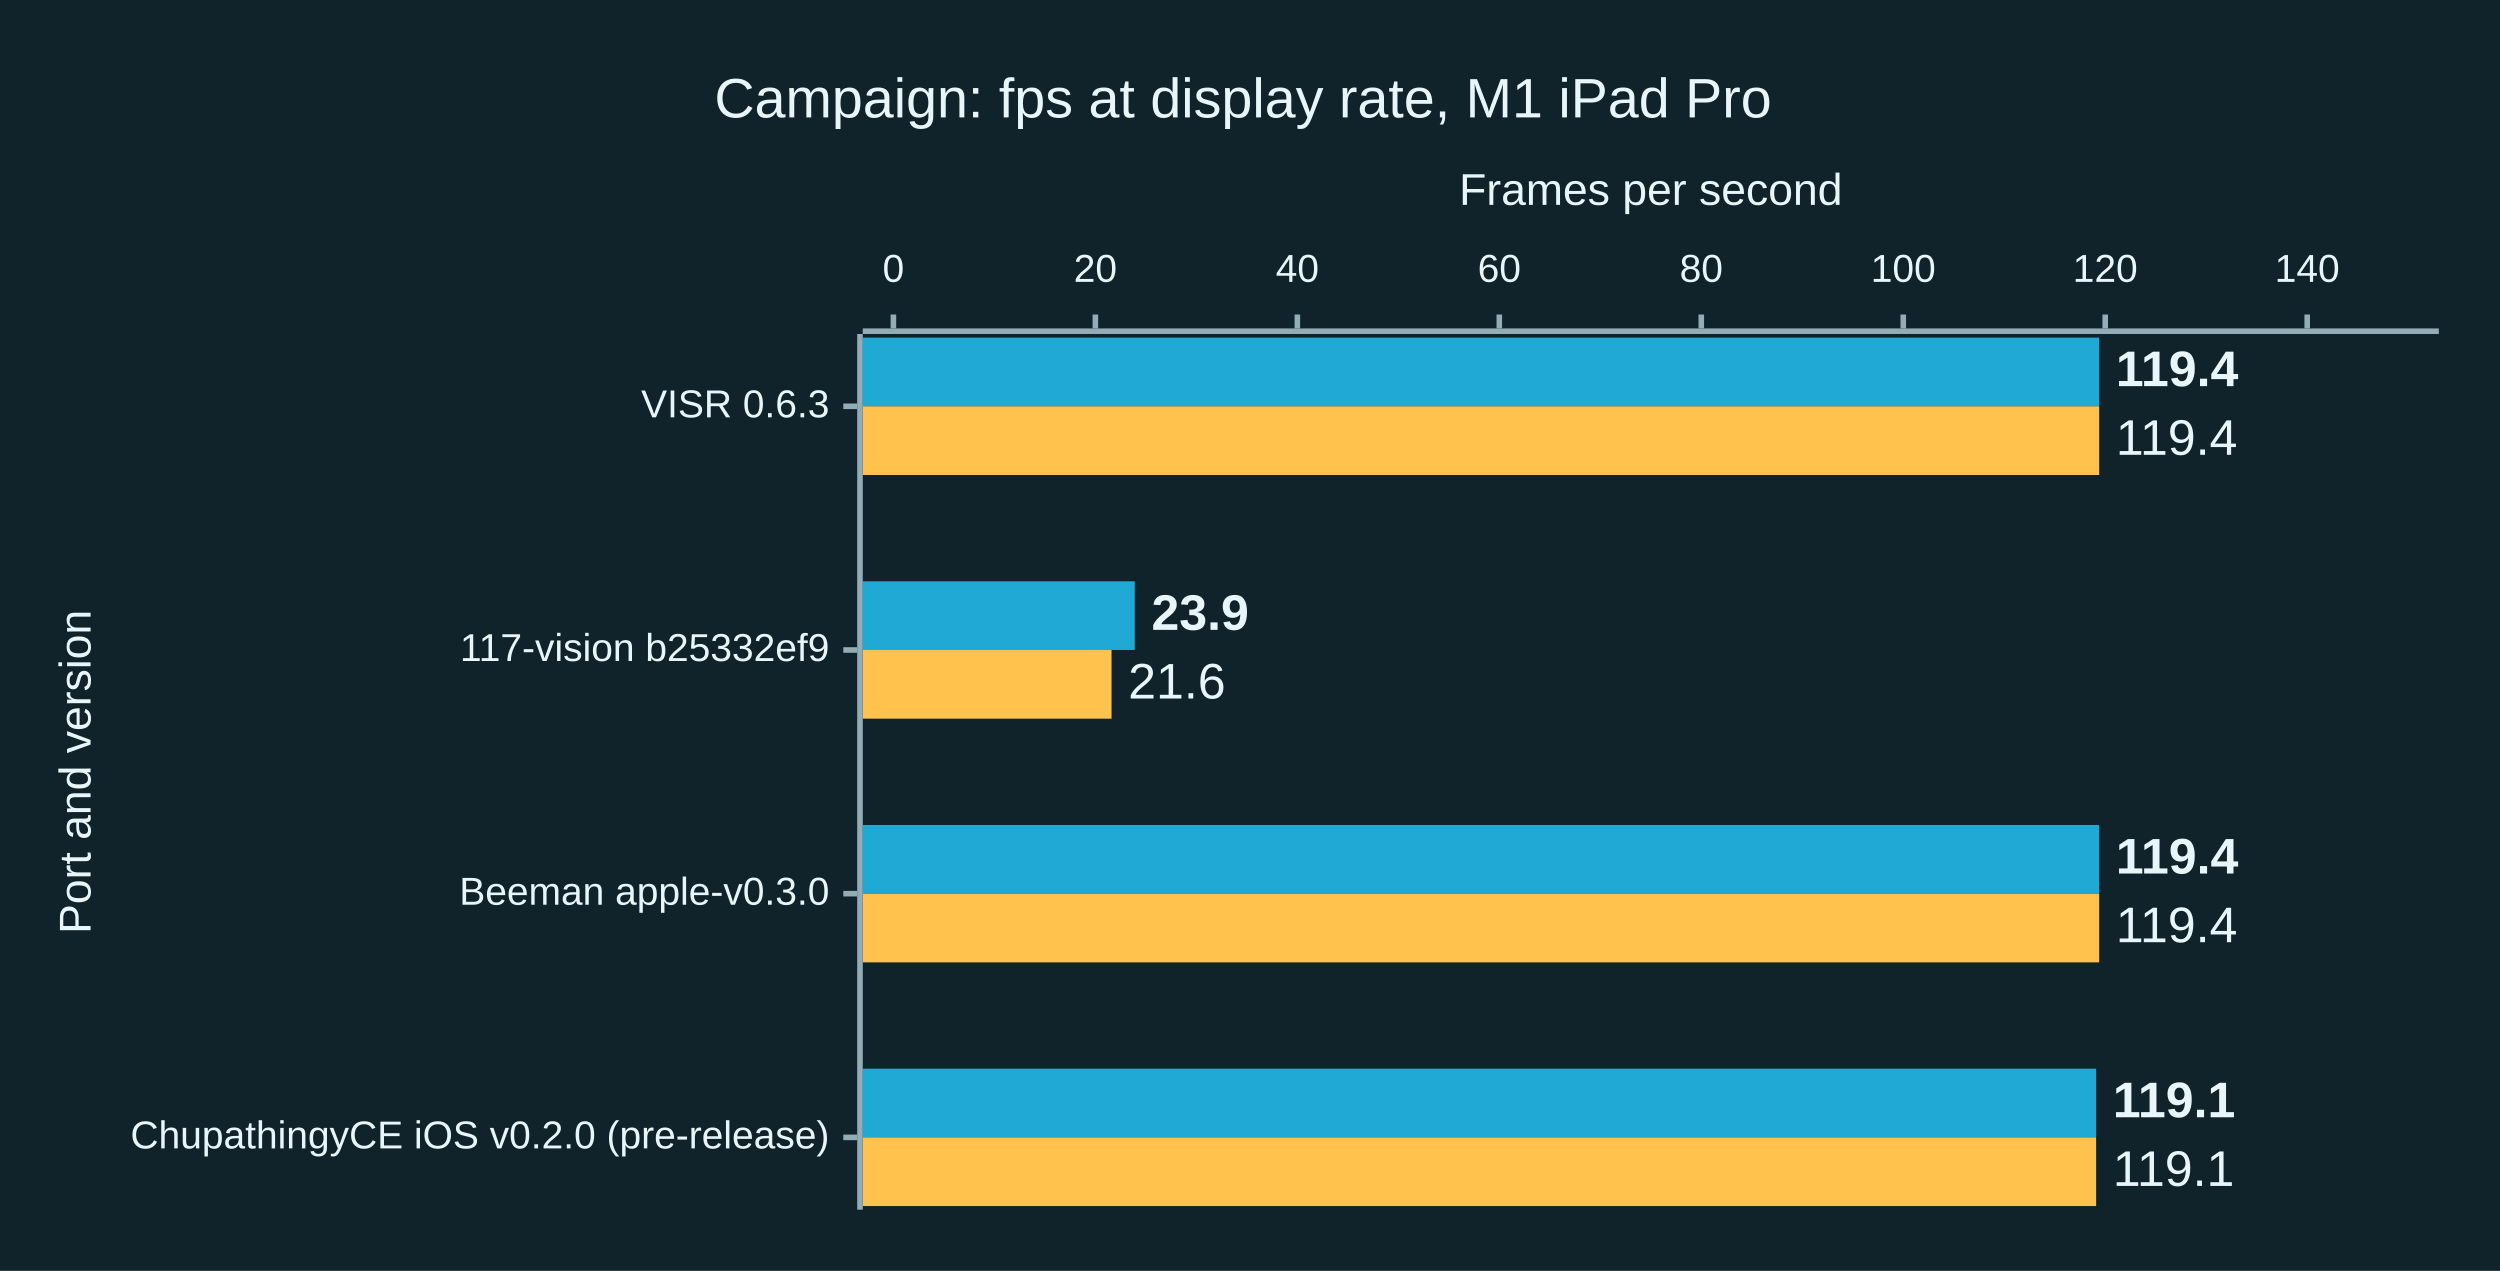
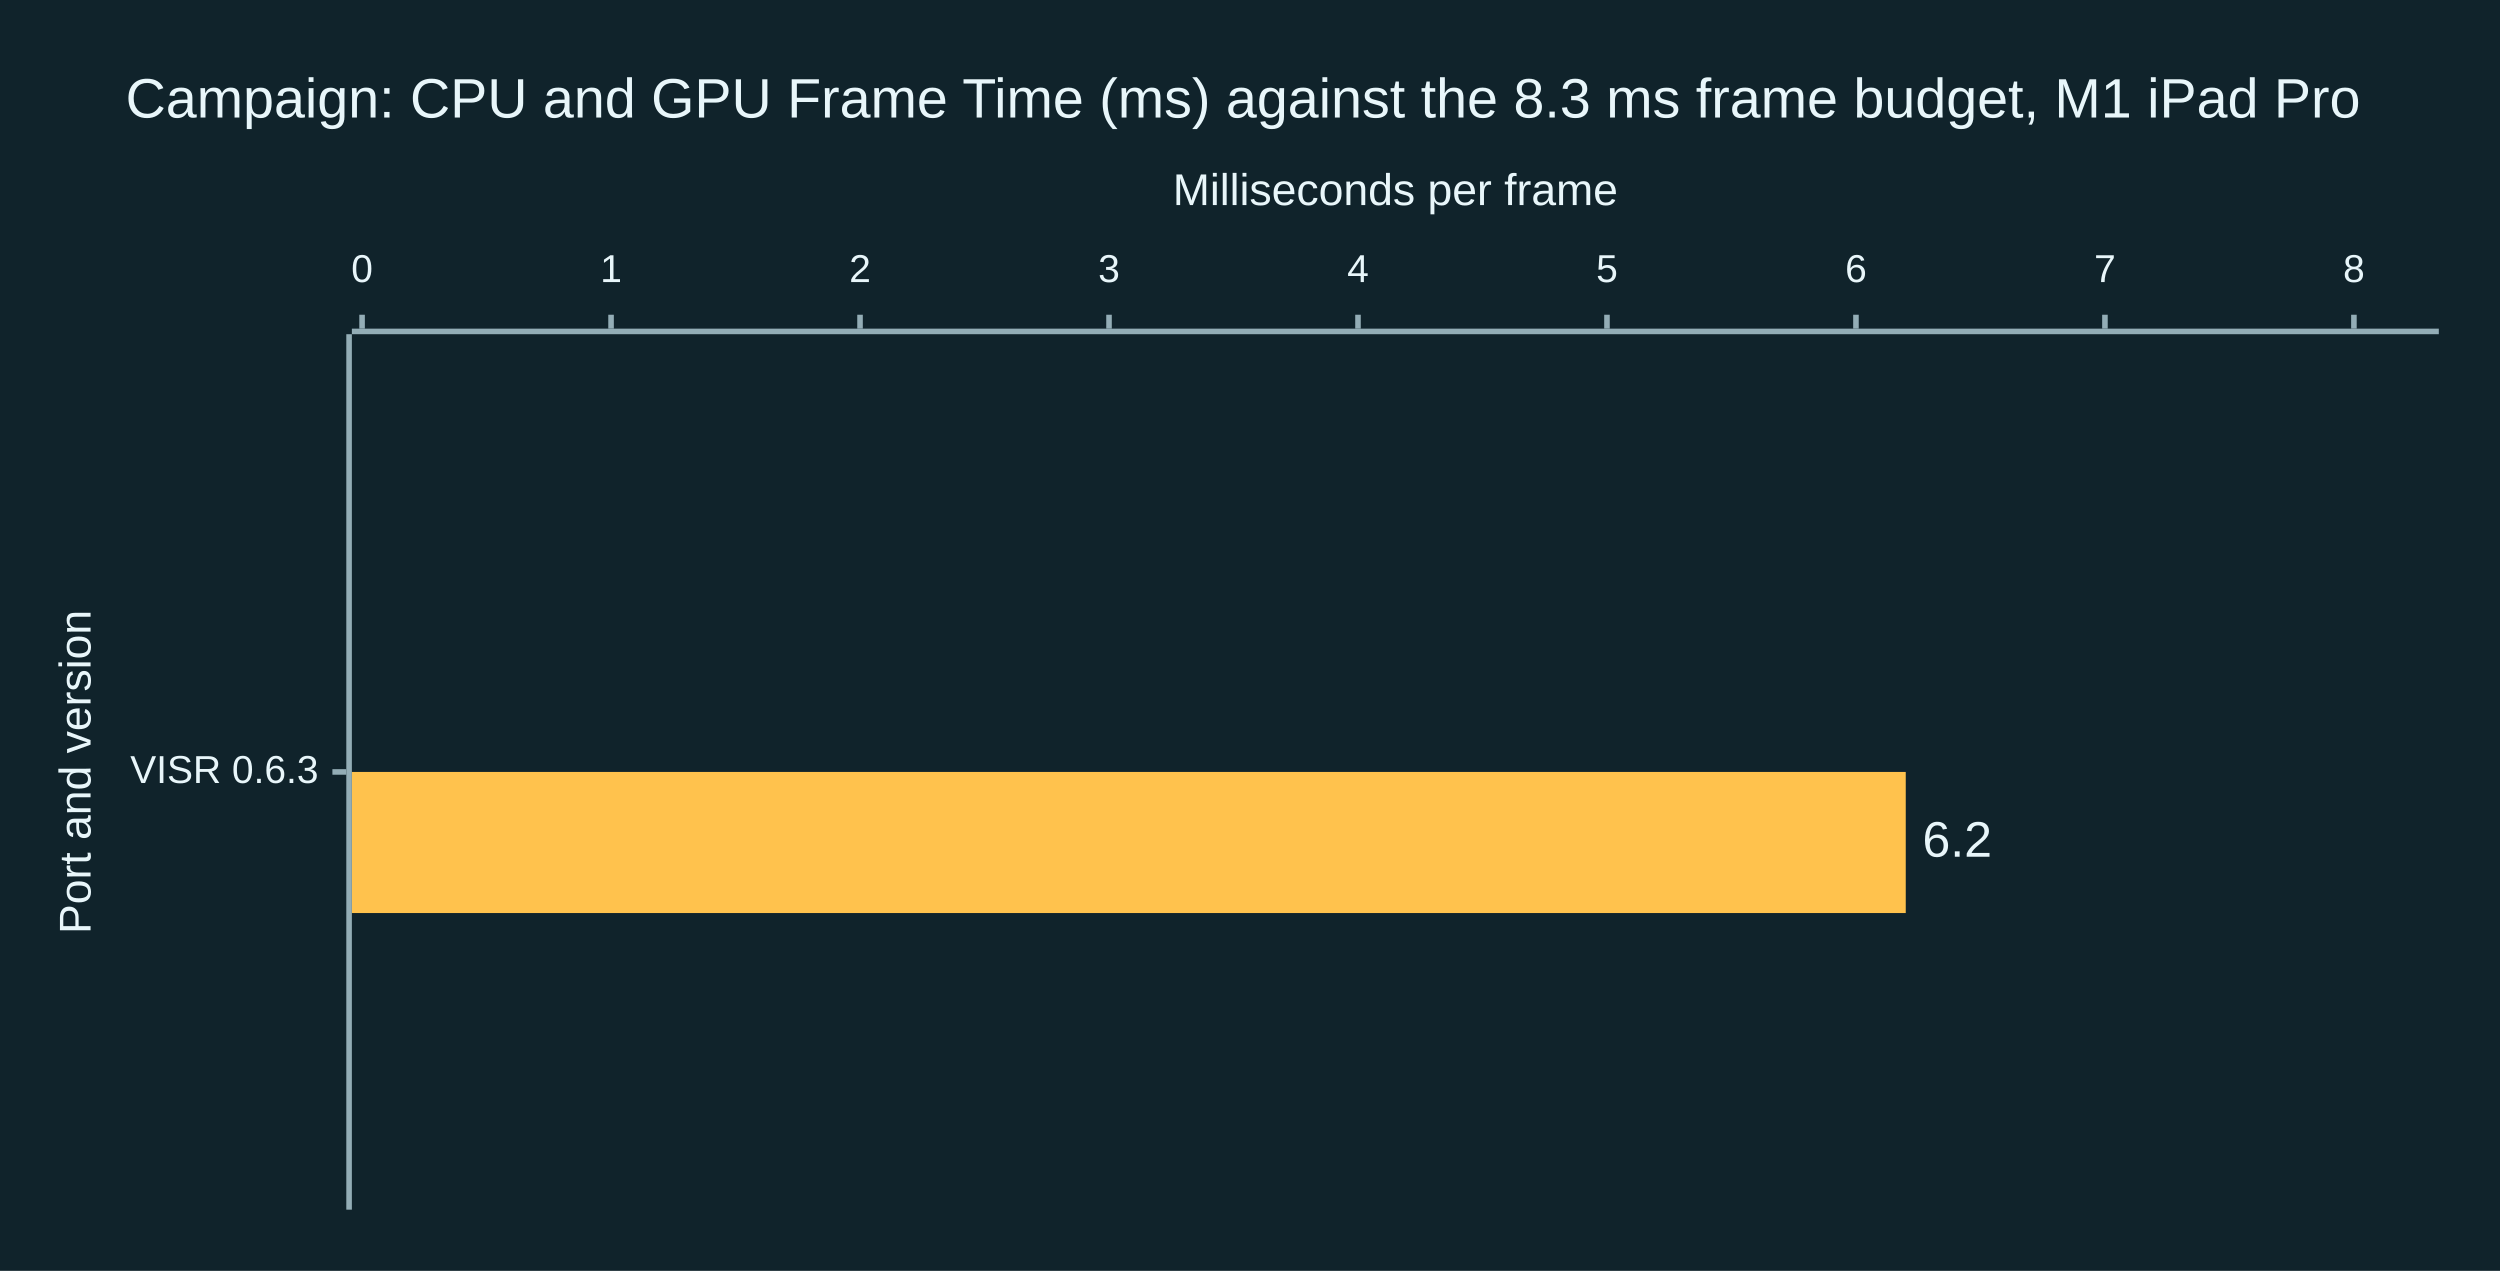
<svg xmlns="http://www.w3.org/2000/svg" color="#e8f6fa" id="static" width="100%" style="max-width: 899px;" viewBox="-17 -15 899 457" role="graphics-document document" aria-roledescription="xychart">
  <style>#static{font-family:"trebuchet ms",verdana,arial,sans-serif;font-size:16px;fill:#333;}@keyframes edge-animation-frame{from{stroke-dashoffset:0;}}@keyframes dash{to{stroke-dashoffset:0;}}#static .edge-animation-slow{stroke-dasharray:9,5!important;stroke-dashoffset:900;animation:dash 50s linear infinite;stroke-linecap:round;}#static .edge-animation-fast{stroke-dasharray:9,5!important;stroke-dashoffset:900;animation:dash 20s linear infinite;stroke-linecap:round;}#static .error-icon{fill:hsl(220.588, 100%, 98.333%);}#static .error-text{fill:rgb(8.5, 5.75, 0);stroke:rgb(8.5, 5.75, 0);}#static .edge-thickness-normal{stroke-width:1px;}#static .edge-thickness-thick{stroke-width:3.5px;}#static .edge-pattern-solid{stroke-dasharray:0;}#static .edge-thickness-invisible{stroke-width:0;fill:none;}#static .edge-pattern-dashed{stroke-dasharray:3;}#static .edge-pattern-dotted{stroke-dasharray:2;}#static .marker{fill:#0b0b0b;stroke:#0b0b0b;}#static .marker.cross{stroke:#0b0b0b;}#static svg{font-family:"trebuchet ms",verdana,arial,sans-serif;font-size:16px;}#static p{margin:0;}#static :root{--mermaid-font-family:"trebuchet ms",verdana,arial,sans-serif;}</style>
  <g />
  <g class="main">
    <rect width="899" height="457" class="background" fill="#10232b" x="-17" y="-15" />
    <g class="chart-title">
-       <text x="0" y="0" fill="#e8f6fa" font-size="20" dominant-baseline="middle" text-anchor="middle" transform="translate(430, 21.55078) rotate(0)">Campaign: fps at display rate, M1 iPad Pro</text>
+       <text x="0" y="0" fill="#e8f6fa" font-size="20" dominant-baseline="middle" text-anchor="middle" transform="translate(430, 21.58984) rotate(0)">Campaign: CPU and GPU Frame Time (ms) against the 8.3 ms frame budget, M1 iPad Pro</text>
    </g>
    <g class="plot">
      <g class="bar-plot-0">
-         <rect x="293.25" y="106.402" width="444.612" height="24.7" fill="#1fa9d4" stroke="#1fa9d4" stroke-width="0" />
-         <rect x="293.25" y="194.034" width="97.807" height="24.7" fill="#1fa9d4" stroke="#1fa9d4" stroke-width="0" />
-         <rect x="293.25" y="281.667" width="444.612" height="24.7" fill="#1fa9d4" stroke="#1fa9d4" stroke-width="0" />
-         <rect x="293.25" y="369.3" width="443.522" height="24.7" fill="#1fa9d4" stroke="#1fa9d4" stroke-width="0" />
+         <rect x="109.531" y="211.85" width="3.672" height="50.74" fill="#1fa9d4" stroke="#1fa9d4" stroke-width="0" display="none" />
      </g>
      <g class="bar-plot-1">
-         <rect x="293.25" y="131.102" width="444.612" height="24.7" fill="#ffc24d" stroke="#ffc24d" stroke-width="0" />
-         <rect x="293.25" y="218.734" width="89.455" height="24.7" fill="#ffc24d" stroke="#ffc24d" stroke-width="0" />
-         <rect x="293.25" y="306.367" width="444.612" height="24.7" fill="#ffc24d" stroke="#ffc24d" stroke-width="0" />
-         <rect x="293.25" y="394" width="443.522" height="24.7" fill="#ffc24d" stroke="#ffc24d" stroke-width="0" />
+         <rect x="109.531" y="262.59" width="558.777" height="50.74" fill="#ffc24d" stroke="#ffc24d" stroke-width="0" />
      </g>
-       <text x="743.862" y="118.752" dominant-baseline="middle" fill="currentColor" font-size="18" font-weight="600" class="bar-value">119.4</text>
-       <text x="397.057" y="206.384" dominant-baseline="middle" fill="currentColor" font-size="18" font-weight="600" class="bar-value">23.9</text>
-       <text x="743.862" y="294.017" dominant-baseline="middle" fill="currentColor" font-size="18" font-weight="600" class="bar-value">119.4</text>
-       <text x="742.772" y="381.65" dominant-baseline="middle" fill="currentColor" font-size="18" font-weight="600" class="bar-value">119.1</text>
-       <text x="743.862" y="143.452" dominant-baseline="middle" fill="currentColor" font-size="18" font-weight="400" class="bar-value">119.4</text>
-       <text x="388.705" y="231.084" dominant-baseline="middle" fill="currentColor" font-size="18" font-weight="400" class="bar-value">21.6</text>
-       <text x="743.862" y="318.717" dominant-baseline="middle" fill="currentColor" font-size="18" font-weight="400" class="bar-value">119.4</text>
-       <text x="742.772" y="406.35" dominant-baseline="middle" fill="currentColor" font-size="18" font-weight="400" class="bar-value">119.1</text>
+       <text x="674.309" y="287.96" dominant-baseline="middle" fill="currentColor" font-size="18" font-weight="400" class="bar-value">6.2</text>
    </g>
    <g class="left-axis">
      <g class="axisl-line">
-         <path d="M 292.25,105.102 L 292.25,420" fill="none" stroke="#93adb6" stroke-width="2" />
+         <path d="M 108.531,105.18 L 108.531,420" fill="none" stroke="#93adb6" stroke-width="2" />
      </g>
      <g class="label">
-         <text x="0" y="0" fill="#e8f6fa" font-size="14" dominant-baseline="middle" text-anchor="end" transform="translate(281.25, 131.1016) rotate(0)">VISR 0.6.3</text>
-         <text x="0" y="0" fill="#e8f6fa" font-size="14" dominant-baseline="middle" text-anchor="end" transform="translate(281.25, 218.7344) rotate(0)">117-vision b25332ef9</text>
-         <text x="0" y="0" fill="#e8f6fa" font-size="14" dominant-baseline="middle" text-anchor="end" transform="translate(281.25, 306.3672) rotate(0)">Beeman apple-v0.3.0</text>
-         <text x="0" y="0" fill="#e8f6fa" font-size="14" dominant-baseline="middle" text-anchor="end" transform="translate(281.25, 394) rotate(0)">ChupathingyCE iOS v0.2.0 (pre-release)</text>
+         <text x="0" y="0" fill="#e8f6fa" font-size="14" dominant-baseline="middle" text-anchor="end" transform="translate(97.53125, 262.5898) rotate(0)">VISR 0.6.3</text>
      </g>
      <g class="ticks">
-         <path d="M 291.25,131.102 L 286.25,131.102" fill="none" stroke="#93adb6" stroke-width="2" />
-         <path d="M 291.25,218.734 L 286.25,218.734" fill="none" stroke="#93adb6" stroke-width="2" />
-         <path d="M 291.25,306.367 L 286.25,306.367" fill="none" stroke="#93adb6" stroke-width="2" />
-         <path d="M 291.25,394 L 286.25,394" fill="none" stroke="#93adb6" stroke-width="2" />
+         <path d="M 107.531,262.59 L 102.531,262.59" fill="none" stroke="#93adb6" stroke-width="2" />
      </g>
      <g class="title">
-         <text x="0" y="0" fill="#e8f6fa" font-size="16" dominant-baseline="text-before-edge" text-anchor="middle" transform="translate(5, 262.5508) rotate(270)">Port and version</text>
+         <text x="0" y="0" fill="#e8f6fa" font-size="16" dominant-baseline="text-before-edge" text-anchor="middle" transform="translate(5, 262.5898) rotate(270)">Port and version</text>
      </g>
    </g>
    <g class="top-axis">
      <g class="axis-line">
-         <path d="M 293.25,104.102 L 860,104.102" fill="none" stroke="#93adb6" stroke-width="2" />
+         <path d="M 109.531,104.18 L 860,104.18" fill="none" stroke="#93adb6" stroke-width="2" />
      </g>
      <g class="label">
-         <text x="0" y="0" fill="#e8f6fa" font-size="14" dominant-baseline="text-before-edge" text-anchor="middle" transform="translate(304.2656, 77.10156) rotate(0)">0</text>
-         <text x="0" y="0" fill="#e8f6fa" font-size="14" dominant-baseline="text-before-edge" text-anchor="middle" transform="translate(376.8948, 77.10156) rotate(0)">20</text>
-         <text x="0" y="0" fill="#e8f6fa" font-size="14" dominant-baseline="text-before-edge" text-anchor="middle" transform="translate(449.524, 77.10156) rotate(0)">40</text>
-         <text x="0" y="0" fill="#e8f6fa" font-size="14" dominant-baseline="text-before-edge" text-anchor="middle" transform="translate(522.1531, 77.10156) rotate(0)">60</text>
-         <text x="0" y="0" fill="#e8f6fa" font-size="14" dominant-baseline="text-before-edge" text-anchor="middle" transform="translate(594.7823, 77.10156) rotate(0)">80</text>
-         <text x="0" y="0" fill="#e8f6fa" font-size="14" dominant-baseline="text-before-edge" text-anchor="middle" transform="translate(667.4115, 77.10156) rotate(0)">100</text>
-         <text x="0" y="0" fill="#e8f6fa" font-size="14" dominant-baseline="text-before-edge" text-anchor="middle" transform="translate(740.0406, 77.10156) rotate(0)">120</text>
-         <text x="0" y="0" fill="#e8f6fa" font-size="14" dominant-baseline="text-before-edge" text-anchor="middle" transform="translate(812.6698, 77.10156) rotate(0)">140</text>
+         <text x="0" y="0" fill="#e8f6fa" font-size="14" dominant-baseline="text-before-edge" text-anchor="middle" transform="translate(113.2031, 77.17969) rotate(0)">0</text>
+         <text x="0" y="0" fill="#e8f6fa" font-size="14" dominant-baseline="text-before-edge" text-anchor="middle" transform="translate(202.7363, 77.17969) rotate(0)">1</text>
+         <text x="0" y="0" fill="#e8f6fa" font-size="14" dominant-baseline="text-before-edge" text-anchor="middle" transform="translate(292.2694, 77.17969) rotate(0)">2</text>
+         <text x="0" y="0" fill="#e8f6fa" font-size="14" dominant-baseline="text-before-edge" text-anchor="middle" transform="translate(381.8025, 77.17969) rotate(0)">3</text>
+         <text x="0" y="0" fill="#e8f6fa" font-size="14" dominant-baseline="text-before-edge" text-anchor="middle" transform="translate(471.3357, 77.17969) rotate(0)">4</text>
+         <text x="0" y="0" fill="#e8f6fa" font-size="14" dominant-baseline="text-before-edge" text-anchor="middle" transform="translate(560.8688, 77.17969) rotate(0)">5</text>
+         <text x="0" y="0" fill="#e8f6fa" font-size="14" dominant-baseline="text-before-edge" text-anchor="middle" transform="translate(650.4019, 77.17969) rotate(0)">6</text>
+         <text x="0" y="0" fill="#e8f6fa" font-size="14" dominant-baseline="text-before-edge" text-anchor="middle" transform="translate(739.9351, 77.17969) rotate(0)">7</text>
+         <text x="0" y="0" fill="#e8f6fa" font-size="14" dominant-baseline="text-before-edge" text-anchor="middle" transform="translate(829.4682, 77.17969) rotate(0)">8</text>
      </g>
      <g class="ticks">
-         <path d="M 304.266,103.102 L 304.266,98.102" fill="none" stroke="#93adb6" stroke-width="2" />
-         <path d="M 376.895,103.102 L 376.895,98.102" fill="none" stroke="#93adb6" stroke-width="2" />
-         <path d="M 449.524,103.102 L 449.524,98.102" fill="none" stroke="#93adb6" stroke-width="2" />
-         <path d="M 522.153,103.102 L 522.153,98.102" fill="none" stroke="#93adb6" stroke-width="2" />
-         <path d="M 594.782,103.102 L 594.782,98.102" fill="none" stroke="#93adb6" stroke-width="2" />
-         <path d="M 667.411,103.102 L 667.411,98.102" fill="none" stroke="#93adb6" stroke-width="2" />
-         <path d="M 740.041,103.102 L 740.041,98.102" fill="none" stroke="#93adb6" stroke-width="2" />
-         <path d="M 812.67,103.102 L 812.67,98.102" fill="none" stroke="#93adb6" stroke-width="2" />
+         <path d="M 113.203,103.18 L 113.203,98.18" fill="none" stroke="#93adb6" stroke-width="2" />
+         <path d="M 202.736,103.18 L 202.736,98.18" fill="none" stroke="#93adb6" stroke-width="2" />
+         <path d="M 292.269,103.18 L 292.269,98.18" fill="none" stroke="#93adb6" stroke-width="2" />
+         <path d="M 381.803,103.18 L 381.803,98.18" fill="none" stroke="#93adb6" stroke-width="2" />
+         <path d="M 471.336,103.18 L 471.336,98.18" fill="none" stroke="#93adb6" stroke-width="2" />
+         <path d="M 560.869,103.18 L 560.869,98.18" fill="none" stroke="#93adb6" stroke-width="2" />
+         <path d="M 650.402,103.18 L 650.402,98.18" fill="none" stroke="#93adb6" stroke-width="2" />
+         <path d="M 739.935,103.18 L 739.935,98.18" fill="none" stroke="#93adb6" stroke-width="2" />
+         <path d="M 829.468,103.18 L 829.468,98.18" fill="none" stroke="#93adb6" stroke-width="2" />
      </g>
      <g class="title">
-         <text x="0" y="0" fill="#e8f6fa" font-size="16" dominant-baseline="text-before-edge" text-anchor="middle" transform="translate(576.625, 48.10156) rotate(0)">Frames per second</text>
+         <text x="0" y="0" fill="#e8f6fa" font-size="16" dominant-baseline="text-before-edge" text-anchor="middle" transform="translate(484.7656, 48.17969) rotate(0)">Milliseconds per frame</text>
      </g>
    </g>
  </g>
  <g class="mermaid-tmp-group" />
</svg>
